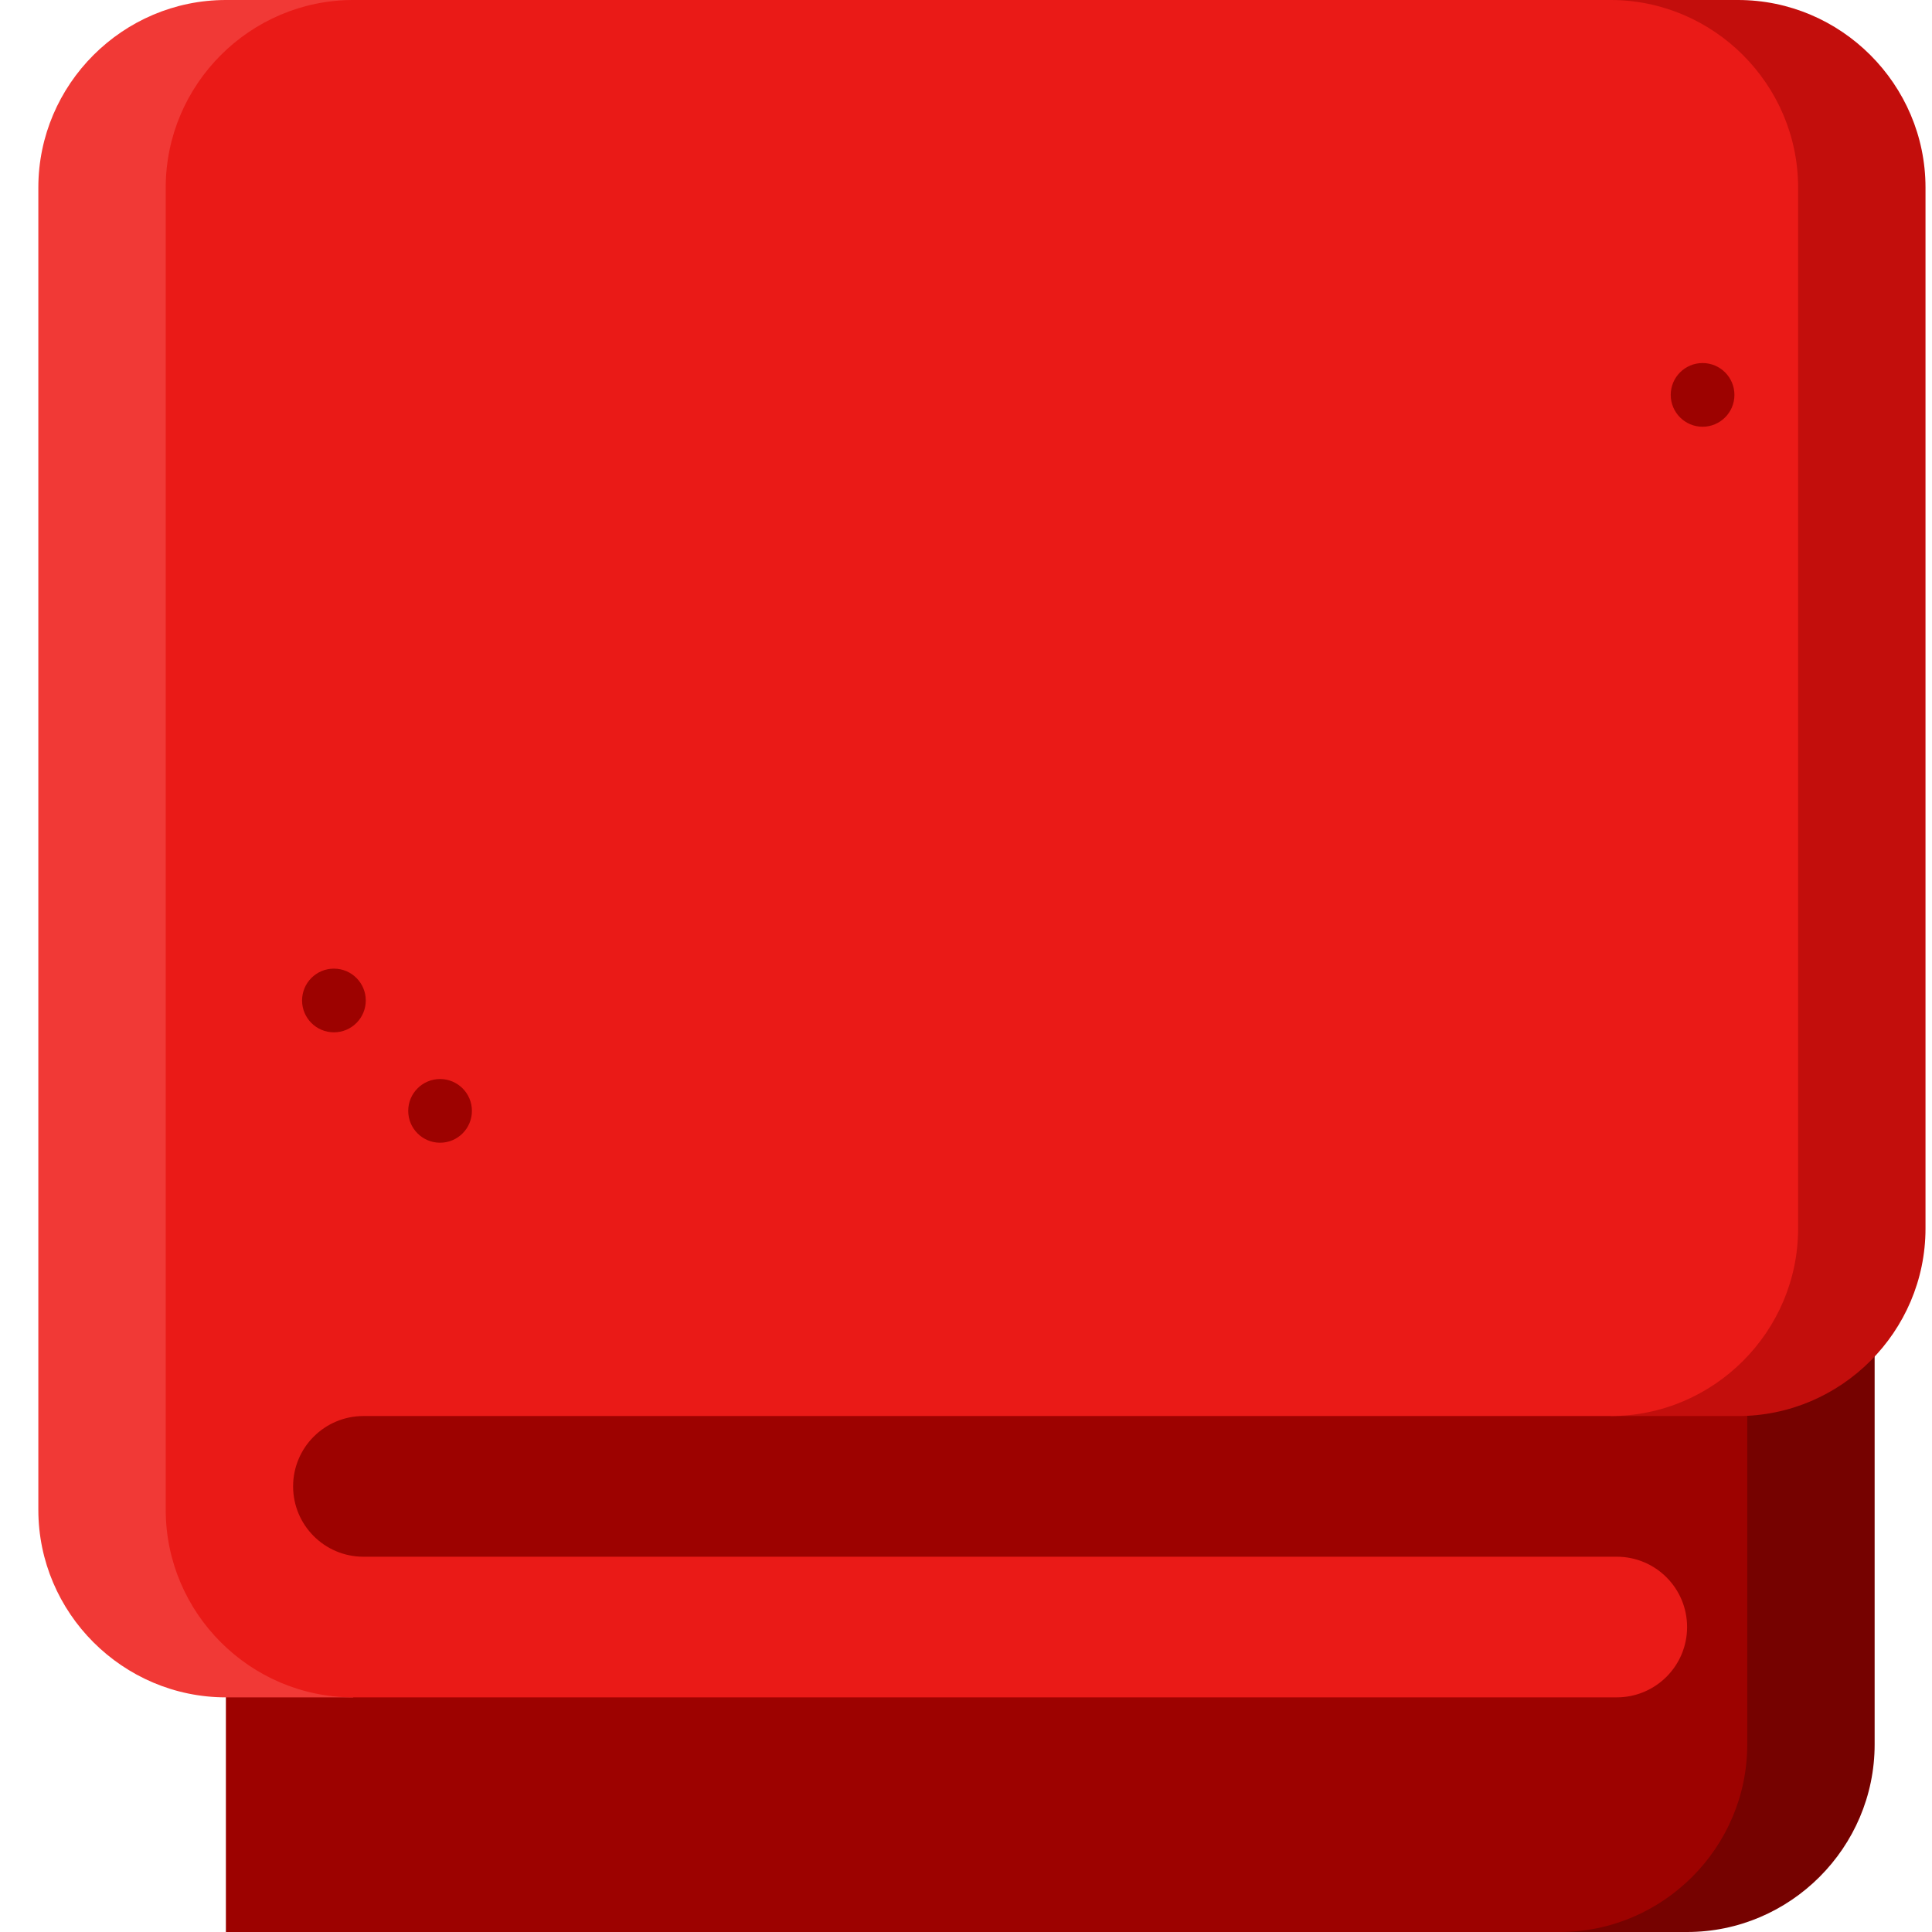
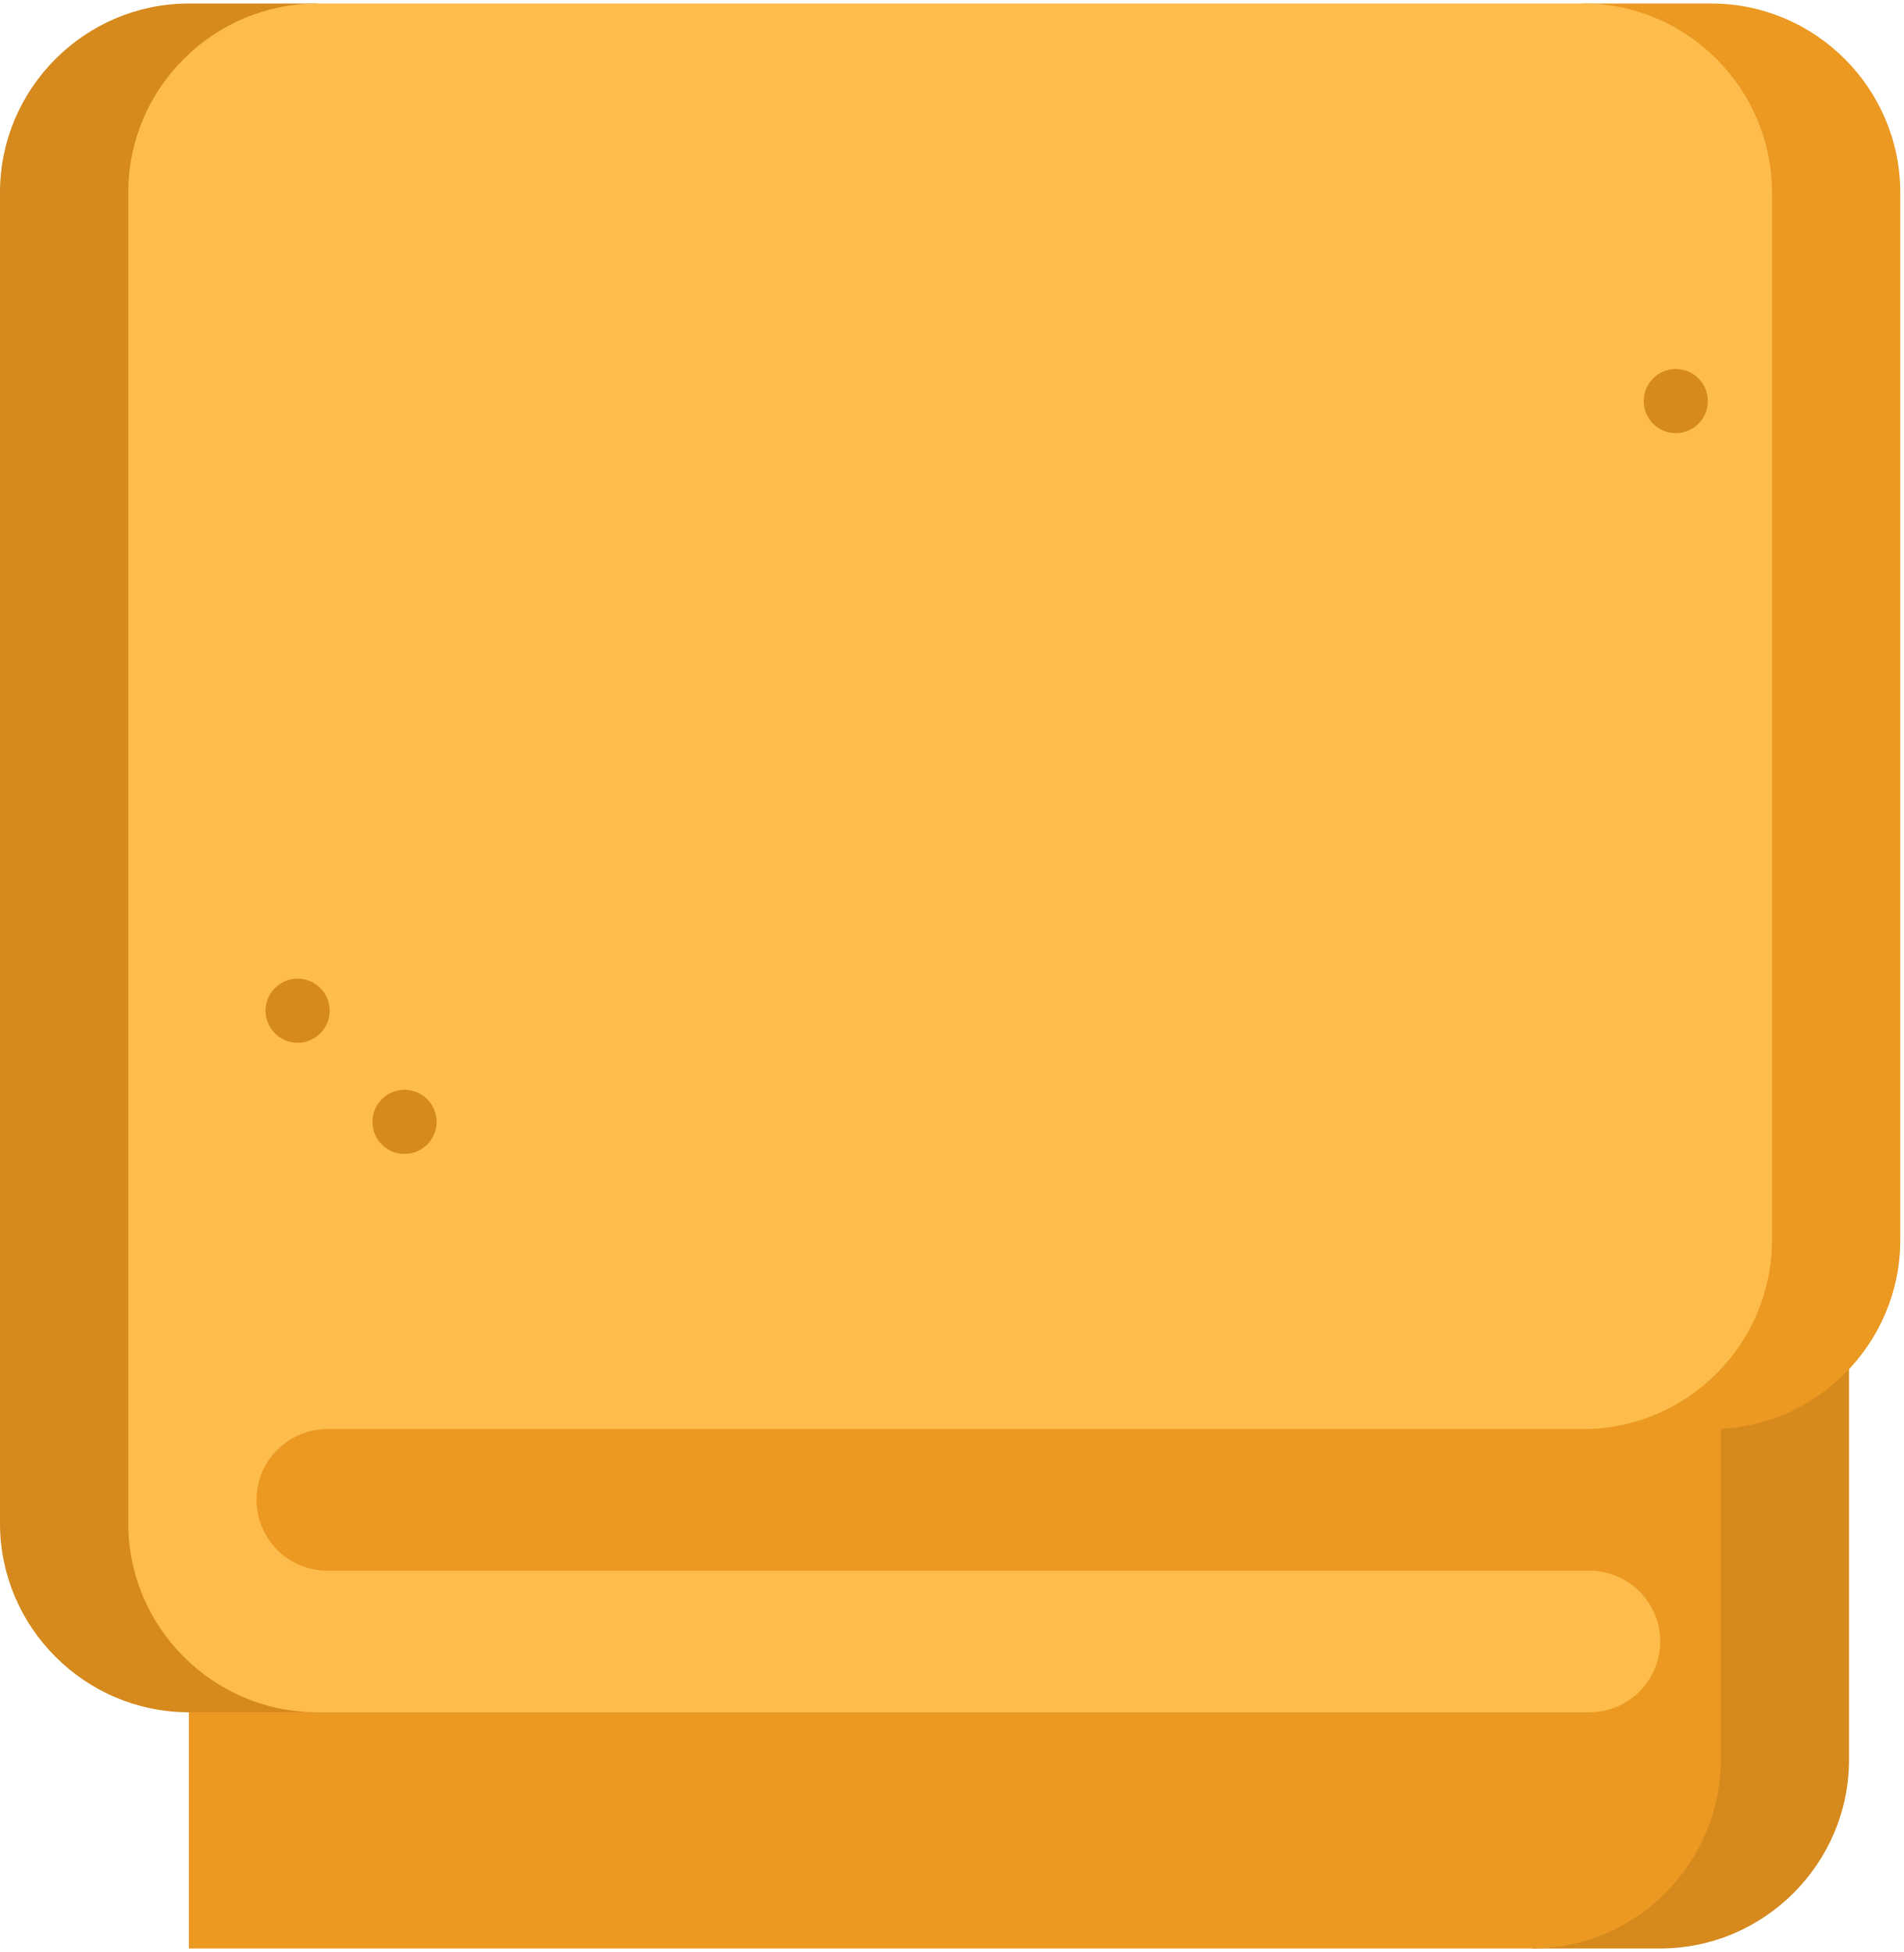
- <svg xmlns="http://www.w3.org/2000/svg" version="1.1" id="Layer_1" x="0px" y="0px" width="80" height="80" viewBox="0 0 512 512" style="enable-background:new 0 0 512 512;" xml:space="preserve">
-   <path style="fill:#760200;" d="M463.04,349.13L413.337,512h33.758c27.344,0,49.703-22.37,49.703-49.703V349.15L463.04,349.13z" />
-   <path style="fill:#9D0200;" d="M463.04,462.297V349.13l-414.429-0.25l11.253,100.937V512h353.471  C440.681,512,463.04,489.63,463.04,462.297z" />
-   <path style="fill:#C30E0C;" d="M460.575,0h-33.758v375.268h33.758c27.333,0,49.703-22.37,49.703-49.703V49.703  C510.278,22.37,487.908,0,460.575,0z" />
-   <path style="fill:#F13936;" d="M59.865,0C32.532,0,10.161,22.37,10.161,49.703v350.411c0,27.344,22.37,49.703,49.703,49.703h33.758  l-33.758-37.268v-63.642L93.623,0H59.865z" />
-   <path style="fill:#EA1A17;" d="M426.817,0H93.623C66.29,0,43.919,22.37,43.919,49.703v350.411c0,27.344,22.37,49.703,49.703,49.703  H428.46c10.296,0,18.635-8.338,18.635-18.635c0-10.296-8.338-18.635-18.635-18.635H96.312c-10.285,0-18.635-8.35-18.635-18.646  c0-10.296,8.35-18.635,18.635-18.635h330.504c27.333,0,49.703-22.37,49.703-49.703V49.703C476.52,22.37,454.15,0,426.817,0z" />
-   <g>
-     <circle style="fill:#9D0200;" cx="451.201" cy="104.651" r="8.44" />
-     <circle style="fill:#9D0200;" cx="116.623" cy="294.394" r="8.44" />
-     <circle style="fill:#9D0200;" cx="88.492" cy="265.137" r="8.44" />
+ <svg xmlns="http://www.w3.org/2000/svg" width="78" height="80" viewBox="0 0 501 512" version="1.1">
+   <g id="Canvas" fill="none">
+     <g id="features__blanket_style_flat">
+       <g id="Vector">
+         <path d="M 49.703 4.88281e-06L 5.61523e-06 162.87L 33.758 162.87C 61.102 162.87 83.461 140.5 83.461 113.167L 83.461 0.02L 49.703 4.88281e-06Z" transform="translate(403.176 349.13)" fill="#D68A1E" />
+       </g>
+       <g id="Vector_2">
+         <path d="M 414.429 113.417L 414.429 0.25L 6.10351e-08 4.88281e-06L 11.253 100.937L 11.253 163.12L 364.724 163.12C 392.07 163.12 414.429 140.75 414.429 113.417Z" transform="translate(38.45 348.88)" fill="#EC9922" />
+       </g>
+       <g id="Vector_3">
+         <path d="M 33.758 0L -1.3916e-05 0L -1.3916e-05 375.268L 33.758 375.268C 61.091 375.268 83.461 352.898 83.461 325.565L 83.461 49.703C 83.461 22.37 61.091 0 33.758 0Z" transform="translate(416.656 0)" fill="#EC9922" />
+       </g>
+       <g id="Vector_4">
+         <path d="M 49.704 0C 22.371 0 2.5177e-07 22.37 2.5177e-07 49.703L 2.5177e-07 400.114C 2.5177e-07 427.458 22.37 449.817 49.703 449.817L 83.461 449.817L 49.703 412.549L 49.703 348.907L 83.462 0L 49.704 0Z" fill="#D68A1E" />
+       </g>
+       <g id="Vector_5">
+         <path d="M 382.898 0L 49.704 0C 22.371 0 -1.28174e-06 22.37 -1.28174e-06 49.703L -1.28174e-06 400.114C -1.28174e-06 427.458 22.37 449.817 49.703 449.817L 384.541 449.817C 394.837 449.817 403.176 441.479 403.176 431.182C 403.176 420.886 394.838 412.547 384.541 412.547L 52.393 412.547C 42.108 412.547 33.758 404.197 33.758 393.901C 33.758 383.605 42.108 375.266 52.393 375.266L 382.897 375.266C 410.23 375.266 432.6 352.896 432.6 325.563L 432.6 49.703C 432.601 22.37 410.231 0 382.898 0Z" transform="translate(33.7581 0)" fill="#FDBC4B" />
+       </g>
+       <g id="Group">
+         <g id="Vector_6">
+           <path d="M 8.44 16.88C 13.101 16.88 16.88 13.101 16.88 8.44C 16.88 3.779 13.101 0 8.44 0C 3.779 0 -1.36719e-05 3.779 -1.36719e-05 8.44C -1.36719e-05 13.101 3.779 16.88 8.44 16.88Z" transform="translate(432.6 96.2109)" fill="#D68A1E" />
+         </g>
+         <g id="Vector_7">
+           <path d="M 8.44 16.88C 13.101 16.88 16.88 13.101 16.88 8.44C 16.88 3.779 13.101 1.00098e-05 8.44 1.00098e-05C 3.779 1.00098e-05 0 3.779 0 8.44C 0 13.101 3.779 16.88 8.44 16.88Z" transform="translate(98.022 285.954)" fill="#D68A1E" />
+         </g>
+         <g id="Vector_8">
+           <path d="M 8.44 16.88C 13.101 16.88 16.88 13.101 16.88 8.44C 16.88 3.779 13.101 -9.0332e-06 8.44 -9.0332e-06C 3.779 -9.0332e-06 1.95313e-06 3.779 1.95313e-06 8.44C 1.95313e-06 13.101 3.779 16.88 8.44 16.88Z" transform="translate(69.891 256.697)" fill="#D68A1E" />
+         </g>
+       </g>
+     </g>
  </g>
</svg>
